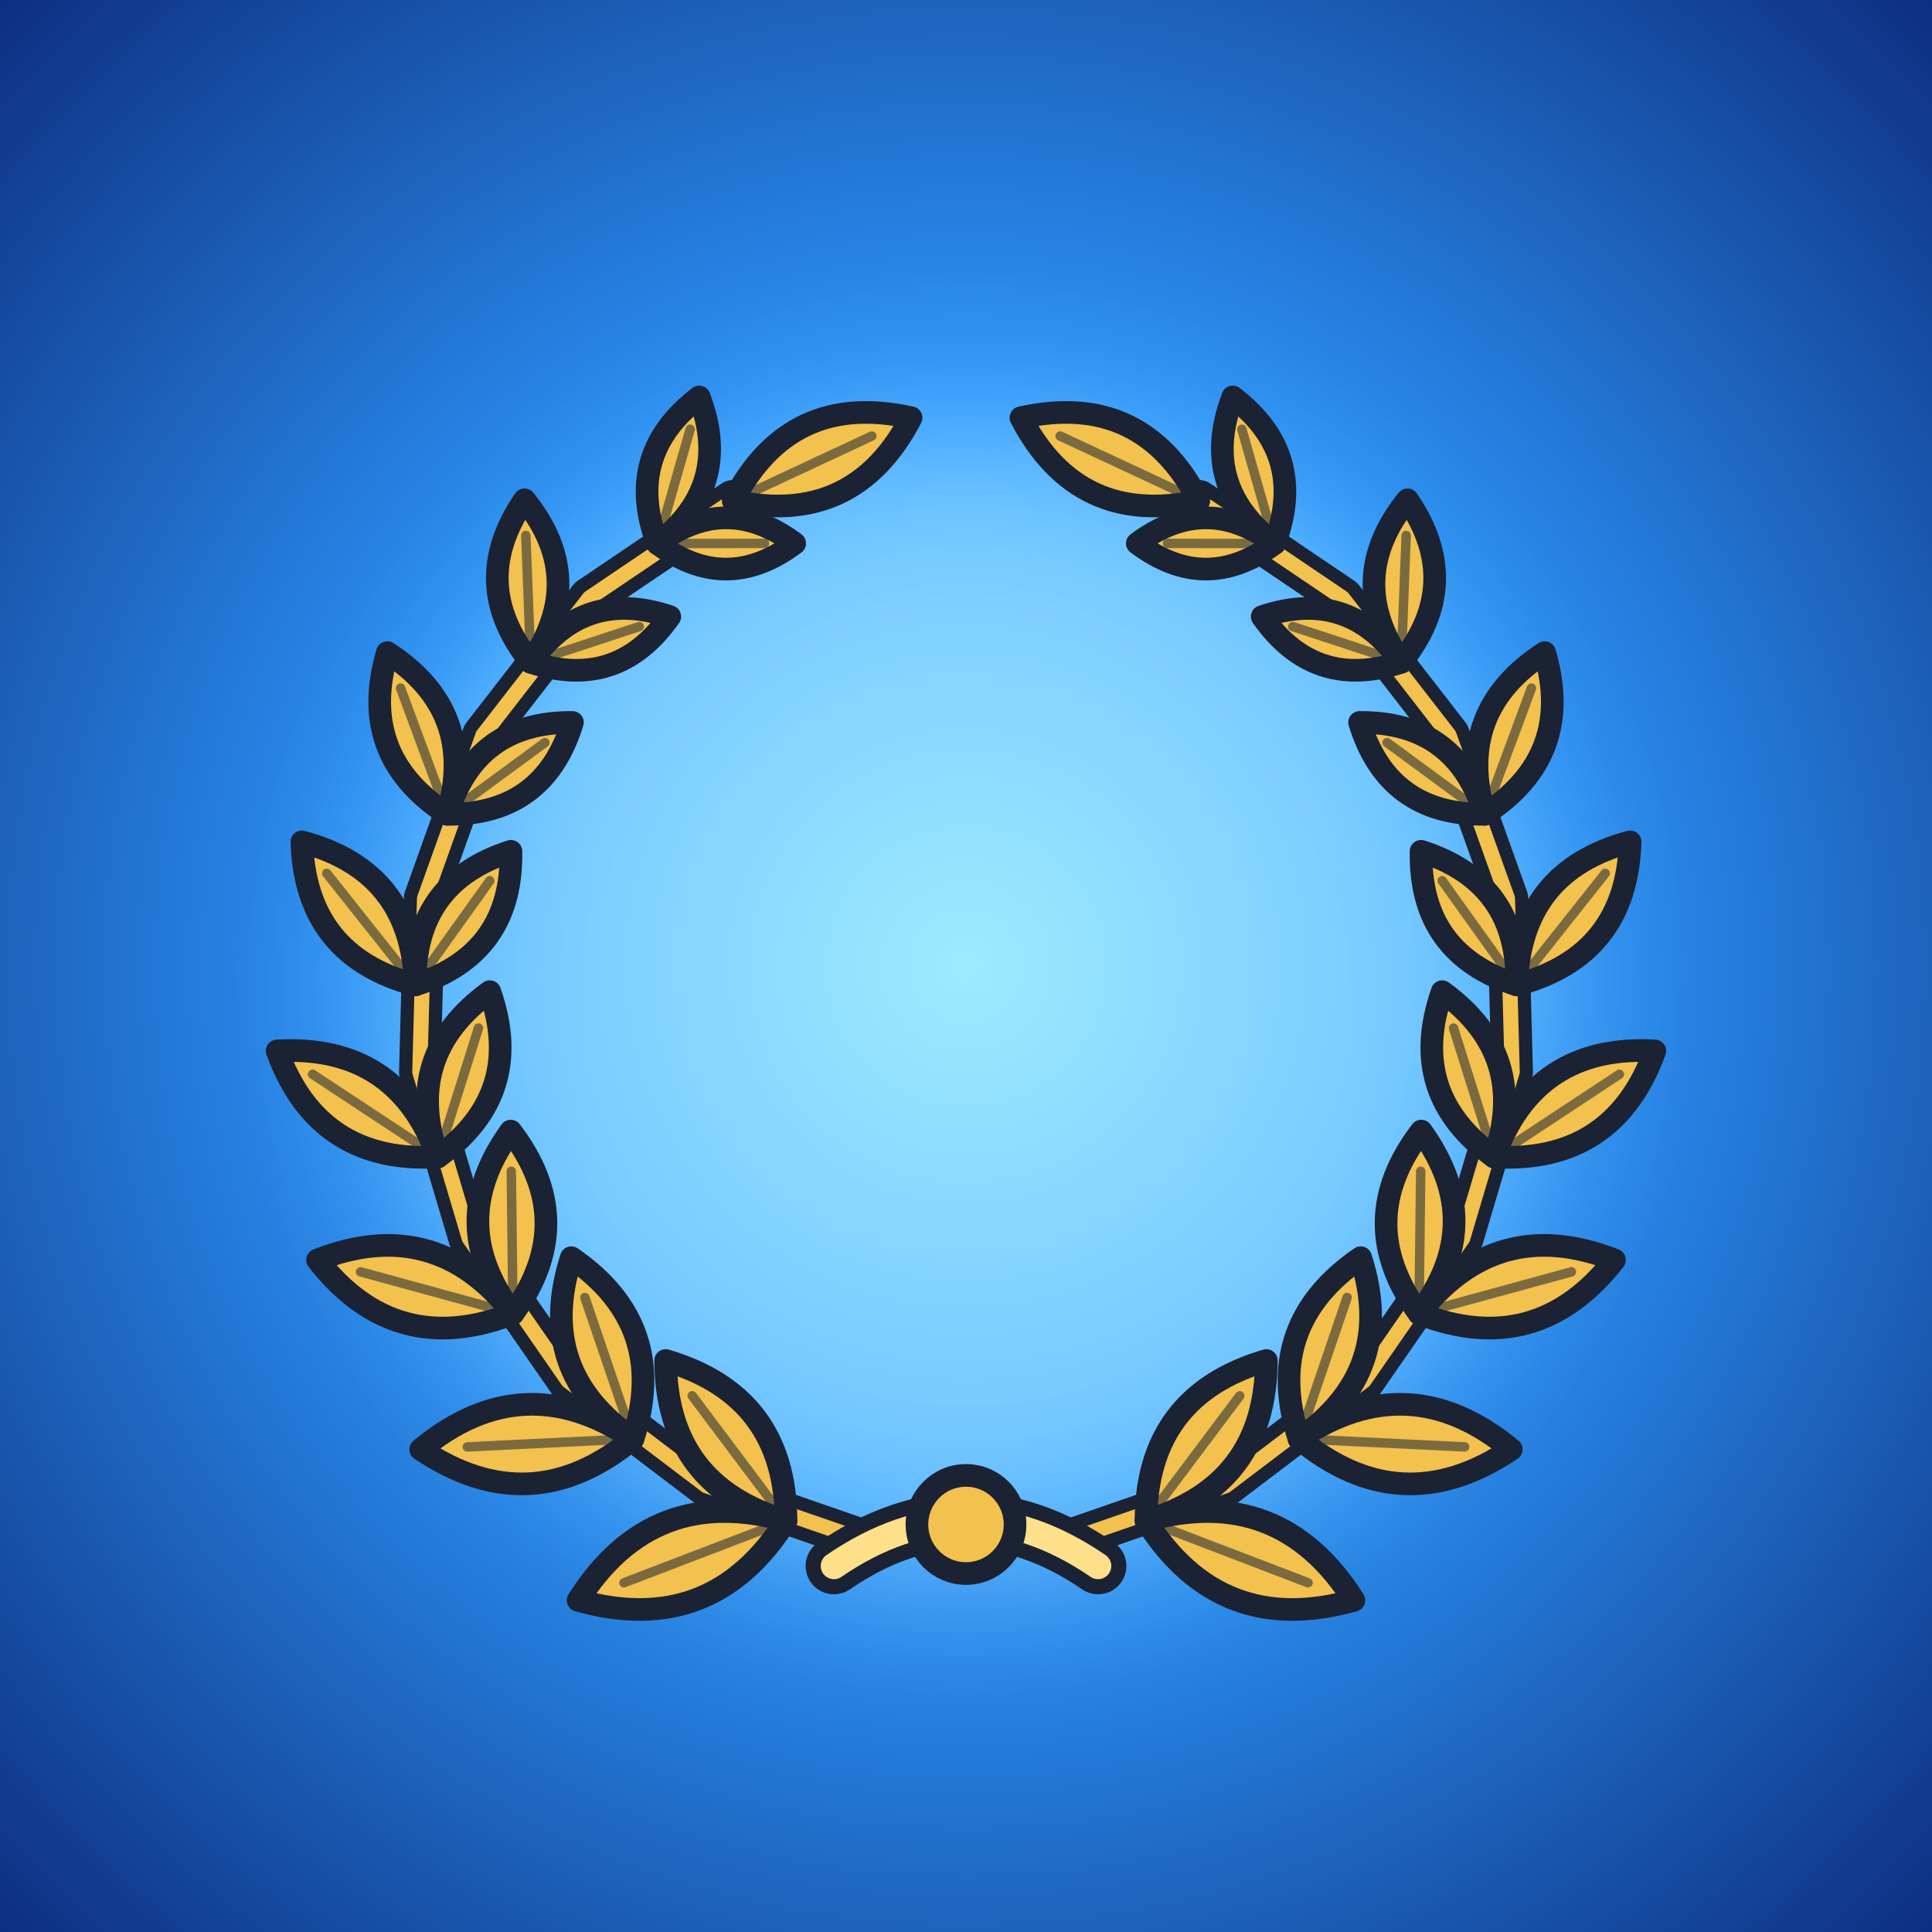
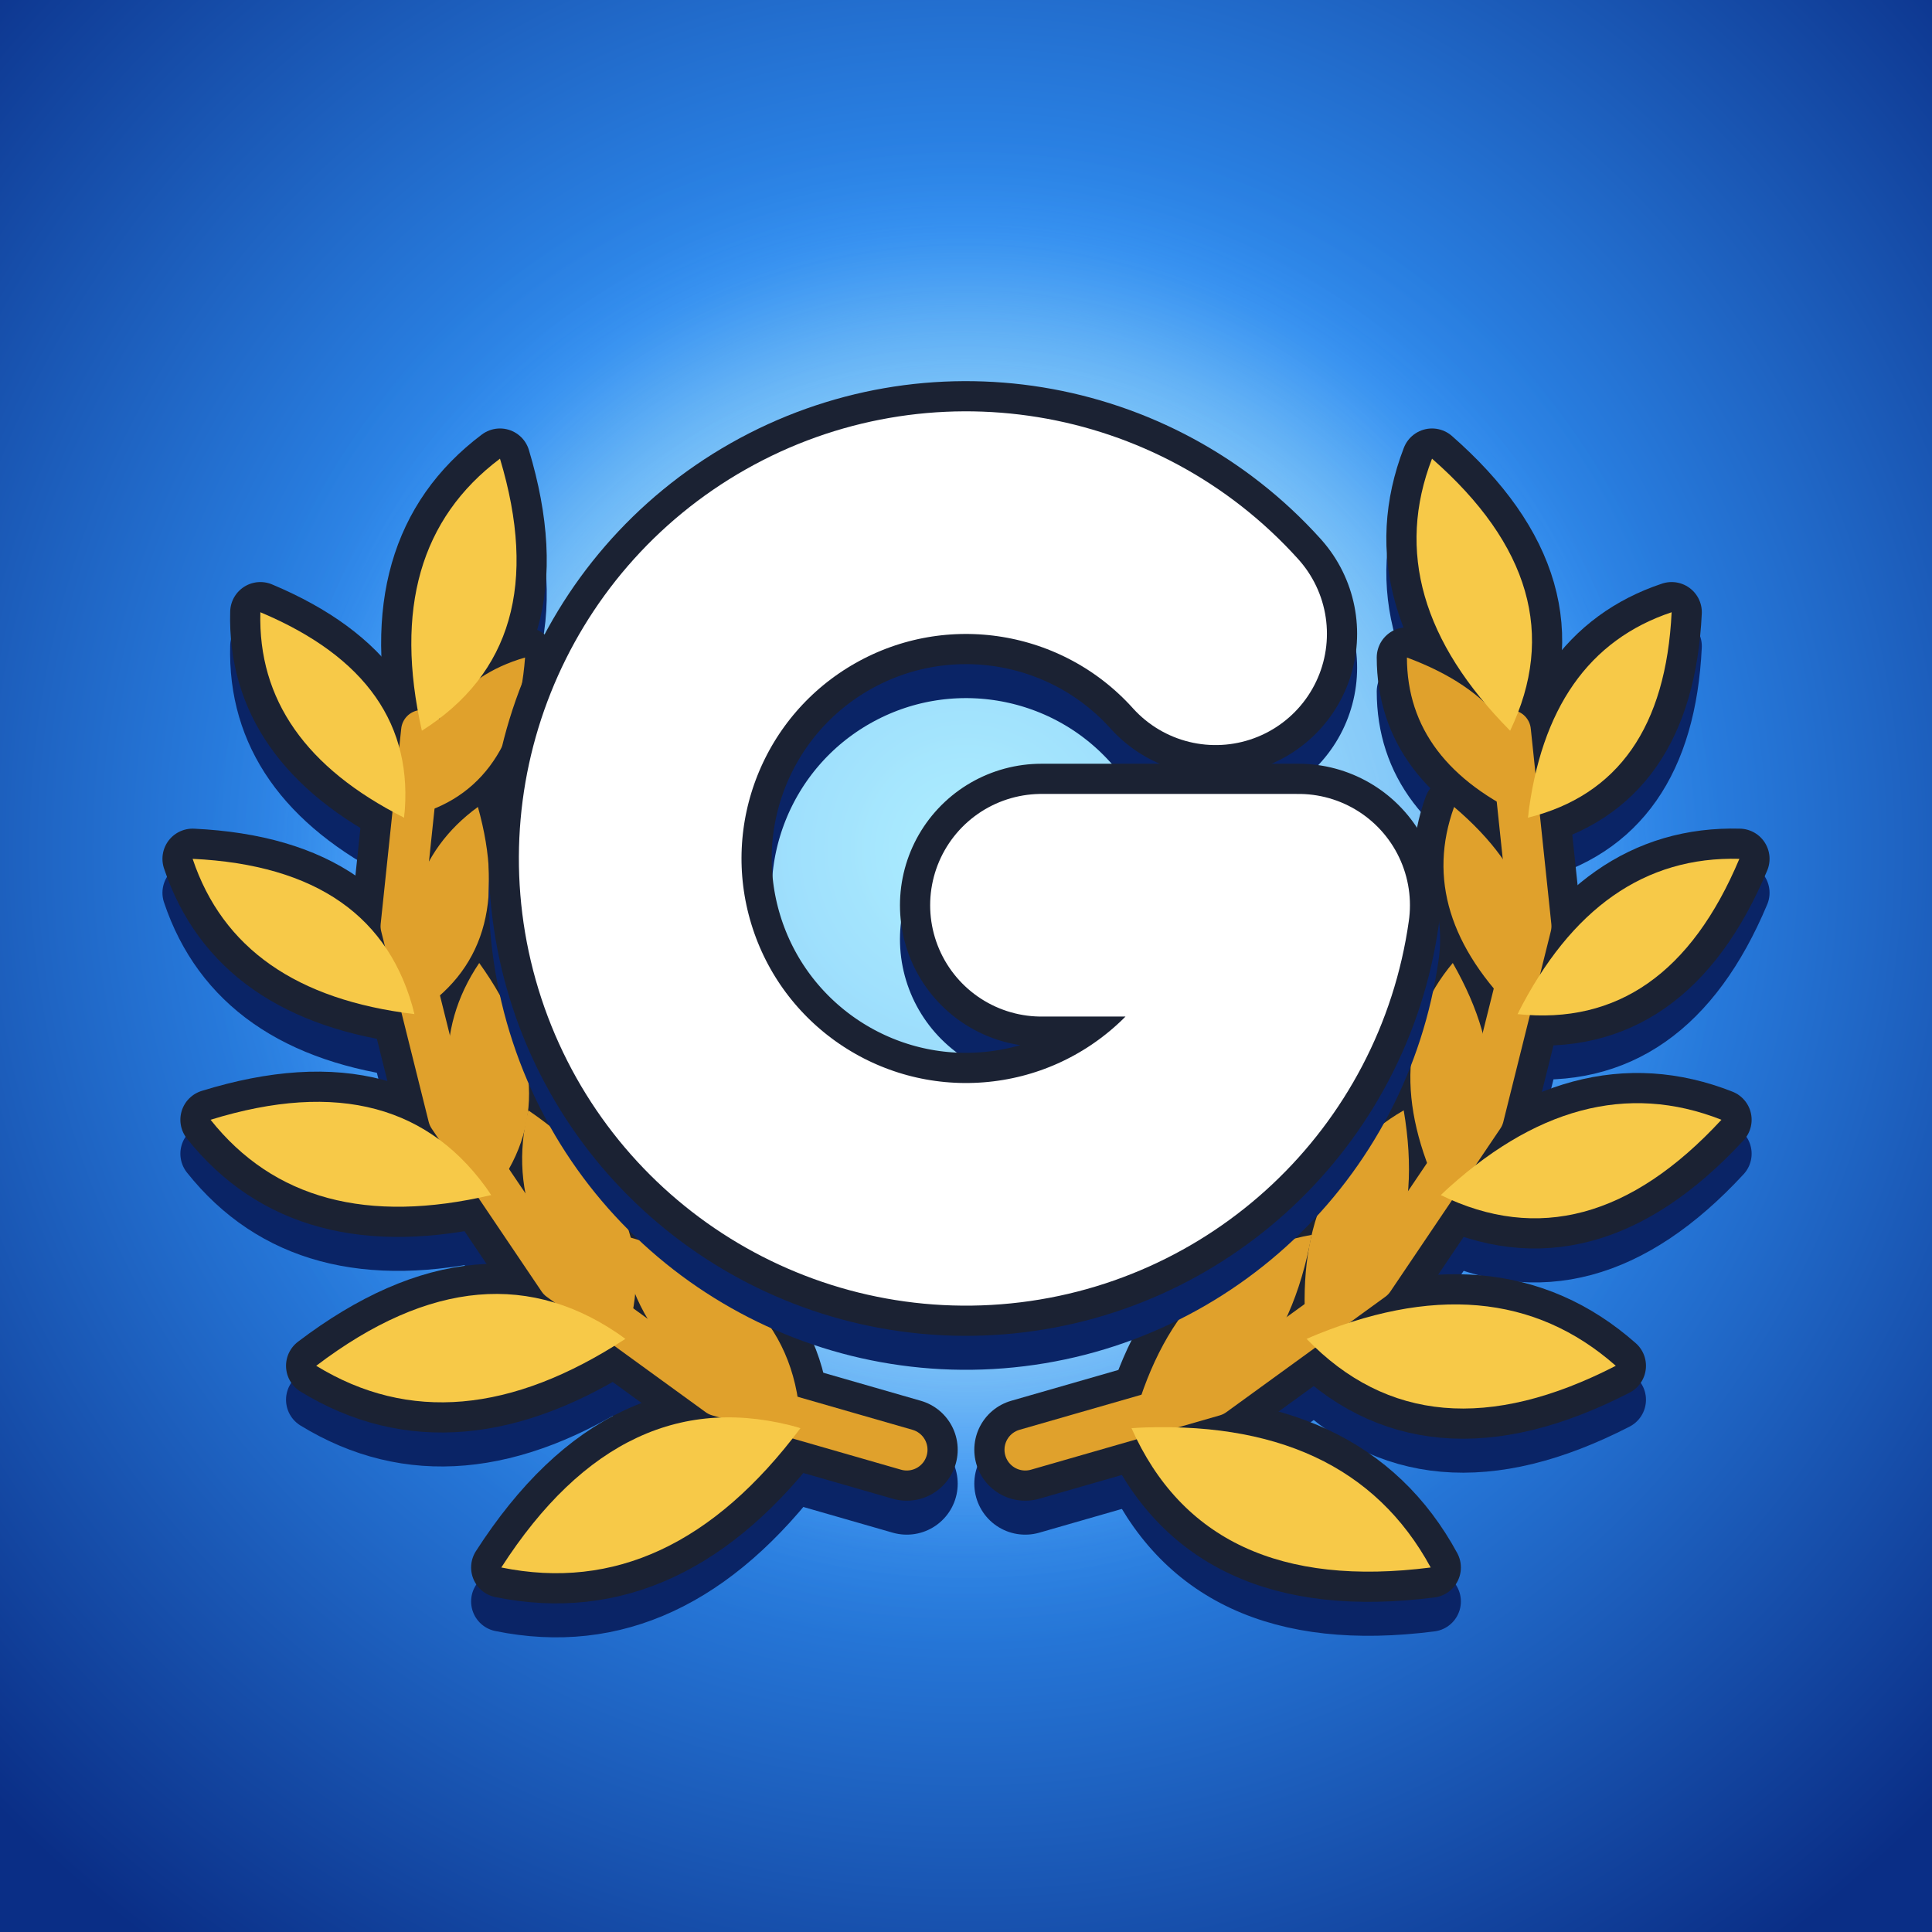
<svg xmlns="http://www.w3.org/2000/svg" viewBox="0 0 1024 1024" width="1024" height="1024">
  <defs>
-     <radialGradient id="leucht" cx="50%" cy="50%" r="72%">
-       <stop offset="0" stop-color="#7FE3FF" />
-       <stop offset=".38" stop-color="#2F9BFF" />
-       <stop offset="1" stop-color="#0B2A7A" />
+     <radialGradient id="leucht" cx="50%" cy="44%" r="70%">
+       <stop offset="0" stop-color="#8BE7FF" />
+       <stop offset=".45" stop-color="#2E8CF0" />
+       <stop offset="1" stop-color="#0A2E86" />
    </radialGradient>
    <filter id="schein" x="-50%" y="-50%" width="200%" height="200%">
-       <feGaussianBlur stdDeviation="40" />
+       <feGaussianBlur stdDeviation="46" />
    </filter>
  </defs>
  <rect width="1024" height="1024" fill="url(#leucht)" />
-   <circle cx="512" cy="530" r="300" fill="#BFF3FF" opacity=".45" filter="url(#schein)" />
-   <g>
-     <path d="M461.3 817.6 L374.4 787.5 L301.1 731.9 L248.7 656.3 L222.5 568.1 L225.0 476.2 L256.0 389.6 L312.4 316.9 L388.6 265.4" fill="none" stroke="#1B2233" stroke-width="22" stroke-linecap="round" stroke-linejoin="round" />
-     <path d="M461.3 817.6 L374.4 787.5 L301.1 731.9 L248.7 656.3 L222.5 568.1 L225.0 476.2 L256.0 389.6 L312.4 316.9 L388.6 265.4" fill="none" stroke="#F2C14E" stroke-width="8" stroke-linecap="round" stroke-linejoin="round" />
-     <path d="M416.6 806.0 Q345.8 786.0 306.4 848.2 Q377.3 868.2 416.6 806.0 Z" fill="#F2C14E" stroke="#1B2233" stroke-width="12" stroke-linejoin="round" />
-     <path d="M416.6 806.0 L330.7 838.9" stroke="#1B2233" stroke-width="5" stroke-linecap="round" opacity=".55" />
-     <path d="M416.6 806.0 Q416.4 739.7 352.8 721.1 Q353.1 787.3 416.6 806.0 Z" fill="#F2C14E" stroke="#1B2233" stroke-width="12" stroke-linejoin="round" />
-     <path d="M416.6 806.0 L366.9 739.8" stroke="#1B2233" stroke-width="5" stroke-linecap="round" opacity=".55" />
-     <path d="M335.5 762.6 Q277.2 723.4 223.0 768.2 Q281.3 807.4 335.5 762.6 Z" fill="#F2C14E" stroke="#1B2233" stroke-width="12" stroke-linejoin="round" />
-     <path d="M335.5 762.6 L247.7 766.9" stroke="#1B2233" stroke-width="5" stroke-linecap="round" opacity=".55" />
-     <path d="M335.5 762.6 Q355.0 702.4 302.8 666.6 Q283.4 726.8 335.5 762.6 Z" fill="#F2C14E" stroke="#1B2233" stroke-width="12" stroke-linejoin="round" />
-     <path d="M335.5 762.6 L310.0 687.7" stroke="#1B2233" stroke-width="5" stroke-linecap="round" opacity=".55" />
-     <path d="M271.9 696.2 Q230.7 643.4 168.3 667.8 Q209.5 720.6 271.9 696.2 Z" fill="#F2C14E" stroke="#1B2233" stroke-width="12" stroke-linejoin="round" />
-     <path d="M271.9 696.2 L191.1 674.1" stroke="#1B2233" stroke-width="5" stroke-linecap="round" opacity=".55" />
-     <path d="M271.9 696.2 Q307.4 647.4 270.7 599.5 Q235.3 648.3 271.9 696.2 Z" fill="#F2C14E" stroke="#1B2233" stroke-width="12" stroke-linejoin="round" />
-     <path d="M271.9 696.2 L271.0 620.8" stroke="#1B2233" stroke-width="5" stroke-linecap="round" opacity=".55" />
-     <path d="M232.1 613.2 Q210.5 553.4 146.9 557.0 Q168.6 616.9 232.1 613.2 Z" fill="#F2C14E" stroke="#1B2233" stroke-width="12" stroke-linejoin="round" />
-     <path d="M232.1 613.2 L165.7 569.4" stroke="#1B2233" stroke-width="5" stroke-linecap="round" opacity=".55" />
-     <path d="M232.1 613.2 Q278.6 579.7 259.6 525.6 Q213.2 559.2 232.1 613.2 Z" fill="#F2C14E" stroke="#1B2233" stroke-width="12" stroke-linejoin="round" />
-     <path d="M232.1 613.2 L253.6 544.9" stroke="#1B2233" stroke-width="5" stroke-linecap="round" opacity=".55" />
-     <path d="M220.1 522.0 Q218.3 461.7 160.0 446.2 Q161.8 506.6 220.1 522.0 Z" fill="#F2C14E" stroke="#1B2233" stroke-width="12" stroke-linejoin="round" />
-     <path d="M220.1 522.0 L173.2 462.9" stroke="#1B2233" stroke-width="5" stroke-linecap="round" opacity=".55" />
-     <path d="M220.1 522.0 Q271.8 505.5 270.8 451.2 Q219.0 467.7 220.1 522.0 Z" fill="#F2C14E" stroke="#1B2233" stroke-width="12" stroke-linejoin="round" />
-     <path d="M220.1 522.0 L259.6 466.8" stroke="#1B2233" stroke-width="5" stroke-linecap="round" opacity=".55" />
-     <path d="M237.1 431.6 Q253.2 376.9 205.3 345.9 Q189.2 400.6 237.1 431.6 Z" fill="#F2C14E" stroke="#1B2233" stroke-width="12" stroke-linejoin="round" />
-     <path d="M237.1 431.6 L212.3 364.7" stroke="#1B2233" stroke-width="5" stroke-linecap="round" opacity=".55" />
-     <path d="M237.1 431.6 Q288.4 432.0 303.4 382.9 Q252.1 382.5 237.1 431.6 Z" fill="#F2C14E" stroke="#1B2233" stroke-width="12" stroke-linejoin="round" />
-     <path d="M237.1 431.6 L288.8 393.6" stroke="#1B2233" stroke-width="5" stroke-linecap="round" opacity=".55" />
-     <path d="M281.3 351.0 Q311.8 306.7 278.0 264.9 Q247.6 309.2 281.3 351.0 Z" fill="#F2C14E" stroke="#1B2233" stroke-width="12" stroke-linejoin="round" />
-     <path d="M281.3 351.0 L278.7 283.8" stroke="#1B2233" stroke-width="5" stroke-linecap="round" opacity=".55" />
-     <path d="M281.3 351.0 Q327.2 366.3 355.0 326.8 Q309.1 311.4 281.3 351.0 Z" fill="#F2C14E" stroke="#1B2233" stroke-width="12" stroke-linejoin="round" />
-     <path d="M281.3 351.0 L338.8 332.1" stroke="#1B2233" stroke-width="5" stroke-linecap="round" opacity=".55" />
-     <path d="M348.5 288.1 Q388.5 257.5 370.6 210.4 Q330.6 241.0 348.5 288.1 Z" fill="#F2C14E" stroke="#1B2233" stroke-width="12" stroke-linejoin="round" />
-     <path d="M348.5 288.1 L365.8 227.5" stroke="#1B2233" stroke-width="5" stroke-linecap="round" opacity=".55" />
-     <path d="M348.5 288.1 Q384.9 315.2 421.2 288.0 Q384.8 260.9 348.5 288.1 Z" fill="#F2C14E" stroke="#1B2233" stroke-width="12" stroke-linejoin="round" />
-     <path d="M348.5 288.1 L405.2 288.0" stroke="#1B2233" stroke-width="5" stroke-linecap="round" opacity=".55" />
-     <path d="M388.6 265.4 Q452.6 279.6 482.9 221.4 Q418.8 207.1 388.6 265.4 Z" fill="#F2C14E" stroke="#1B2233" stroke-width="12" stroke-linejoin="round" />
-     <path d="M388.6 265.4 L462.1 231.1" stroke="#1B2233" stroke-width="5" stroke-linecap="round" opacity=".55" />
-     <path d="M562.7 817.6 L649.6 787.5 L722.9 731.9 L775.3 656.3 L801.5 568.1 L799.0 476.2 L768.0 389.6 L711.6 316.9 L635.4 265.4" fill="none" stroke="#1B2233" stroke-width="22" stroke-linecap="round" stroke-linejoin="round" />
-     <path d="M562.7 817.6 L649.6 787.5 L722.9 731.9 L775.3 656.3 L801.5 568.1 L799.0 476.2 L768.0 389.6 L711.6 316.9 L635.4 265.4" fill="none" stroke="#F2C14E" stroke-width="8" stroke-linecap="round" stroke-linejoin="round" />
-     <path d="M607.4 806.0 Q646.7 868.2 717.6 848.2 Q678.2 786.0 607.4 806.0 Z" fill="#F2C14E" stroke="#1B2233" stroke-width="12" stroke-linejoin="round" />
-     <path d="M607.4 806.0 L693.3 838.9" stroke="#1B2233" stroke-width="5" stroke-linecap="round" opacity=".55" />
-     <path d="M607.4 806.0 Q670.9 787.3 671.2 721.1 Q607.6 739.7 607.4 806.0 Z" fill="#F2C14E" stroke="#1B2233" stroke-width="12" stroke-linejoin="round" />
-     <path d="M607.4 806.0 L657.1 739.8" stroke="#1B2233" stroke-width="5" stroke-linecap="round" opacity=".55" />
-     <path d="M688.5 762.6 Q742.7 807.4 801.0 768.2 Q746.8 723.4 688.5 762.6 Z" fill="#F2C14E" stroke="#1B2233" stroke-width="12" stroke-linejoin="round" />
-     <path d="M688.5 762.6 L776.3 766.9" stroke="#1B2233" stroke-width="5" stroke-linecap="round" opacity=".55" />
-     <path d="M688.5 762.6 Q740.6 726.8 721.2 666.6 Q669.0 702.4 688.5 762.6 Z" fill="#F2C14E" stroke="#1B2233" stroke-width="12" stroke-linejoin="round" />
-     <path d="M688.5 762.6 L714.0 687.7" stroke="#1B2233" stroke-width="5" stroke-linecap="round" opacity=".55" />
-     <path d="M752.1 696.2 Q814.5 720.6 855.7 667.8 Q793.3 643.4 752.1 696.2 Z" fill="#F2C14E" stroke="#1B2233" stroke-width="12" stroke-linejoin="round" />
-     <path d="M752.1 696.2 L832.9 674.1" stroke="#1B2233" stroke-width="5" stroke-linecap="round" opacity=".55" />
-     <path d="M752.1 696.2 Q788.7 648.3 753.3 599.5 Q716.6 647.4 752.1 696.2 Z" fill="#F2C14E" stroke="#1B2233" stroke-width="12" stroke-linejoin="round" />
-     <path d="M752.1 696.2 L753.0 620.8" stroke="#1B2233" stroke-width="5" stroke-linecap="round" opacity=".55" />
-     <path d="M791.9 613.2 Q855.4 616.9 877.1 557.0 Q813.5 553.4 791.9 613.2 Z" fill="#F2C14E" stroke="#1B2233" stroke-width="12" stroke-linejoin="round" />
-     <path d="M791.9 613.2 L858.3 569.4" stroke="#1B2233" stroke-width="5" stroke-linecap="round" opacity=".55" />
-     <path d="M791.9 613.2 Q810.8 559.2 764.4 525.6 Q745.4 579.7 791.9 613.2 Z" fill="#F2C14E" stroke="#1B2233" stroke-width="12" stroke-linejoin="round" />
-     <path d="M791.9 613.2 L770.4 544.9" stroke="#1B2233" stroke-width="5" stroke-linecap="round" opacity=".55" />
-     <path d="M803.9 522.0 Q862.2 506.6 864.0 446.2 Q805.7 461.7 803.9 522.0 Z" fill="#F2C14E" stroke="#1B2233" stroke-width="12" stroke-linejoin="round" />
-     <path d="M803.9 522.0 L850.8 462.9" stroke="#1B2233" stroke-width="5" stroke-linecap="round" opacity=".55" />
-     <path d="M803.9 522.0 Q805.0 467.7 753.2 451.2 Q752.2 505.5 803.9 522.0 Z" fill="#F2C14E" stroke="#1B2233" stroke-width="12" stroke-linejoin="round" />
-     <path d="M803.9 522.0 L764.4 466.8" stroke="#1B2233" stroke-width="5" stroke-linecap="round" opacity=".55" />
-     <path d="M786.9 431.6 Q834.8 400.6 818.7 345.9 Q770.8 376.9 786.9 431.6 Z" fill="#F2C14E" stroke="#1B2233" stroke-width="12" stroke-linejoin="round" />
-     <path d="M786.9 431.6 L811.7 364.7" stroke="#1B2233" stroke-width="5" stroke-linecap="round" opacity=".55" />
-     <path d="M786.9 431.6 Q771.9 382.5 720.6 382.9 Q735.6 432.0 786.9 431.6 Z" fill="#F2C14E" stroke="#1B2233" stroke-width="12" stroke-linejoin="round" />
-     <path d="M786.9 431.6 L735.2 393.6" stroke="#1B2233" stroke-width="5" stroke-linecap="round" opacity=".55" />
-     <path d="M742.7 351.0 Q776.4 309.2 746.0 264.9 Q712.2 306.7 742.7 351.0 Z" fill="#F2C14E" stroke="#1B2233" stroke-width="12" stroke-linejoin="round" />
-     <path d="M742.7 351.0 L745.3 283.8" stroke="#1B2233" stroke-width="5" stroke-linecap="round" opacity=".55" />
-     <path d="M742.7 351.0 Q714.9 311.4 669.0 326.8 Q696.8 366.3 742.7 351.0 Z" fill="#F2C14E" stroke="#1B2233" stroke-width="12" stroke-linejoin="round" />
-     <path d="M742.7 351.0 L685.2 332.1" stroke="#1B2233" stroke-width="5" stroke-linecap="round" opacity=".55" />
-     <path d="M675.5 288.1 Q693.4 241.0 653.4 210.4 Q635.5 257.5 675.5 288.1 Z" fill="#F2C14E" stroke="#1B2233" stroke-width="12" stroke-linejoin="round" />
-     <path d="M675.5 288.1 L658.2 227.5" stroke="#1B2233" stroke-width="5" stroke-linecap="round" opacity=".55" />
-     <path d="M675.5 288.1 Q639.2 260.9 602.8 288.0 Q639.1 315.2 675.5 288.1 Z" fill="#F2C14E" stroke="#1B2233" stroke-width="12" stroke-linejoin="round" />
-     <path d="M675.5 288.1 L618.8 288.0" stroke="#1B2233" stroke-width="5" stroke-linecap="round" opacity=".55" />
-     <path d="M635.4 265.4 Q605.2 207.1 541.1 221.4 Q571.4 279.6 635.4 265.4 Z" fill="#F2C14E" stroke="#1B2233" stroke-width="12" stroke-linejoin="round" />
-     <path d="M635.4 265.4 L561.9 231.1" stroke="#1B2233" stroke-width="5" stroke-linecap="round" opacity=".55" />
-     <path d="M442 830 Q512 782 582 830" fill="none" stroke="#1B2233" stroke-width="30" stroke-linecap="round" />
-     <path d="M442 830 Q512 782 582 830" fill="none" stroke="#FFE08A" stroke-width="14" stroke-linecap="round" />
-     <circle cx="512" cy="808" r="26" fill="#F2C14E" stroke="#1B2233" stroke-width="12" />
+   <circle cx="512" cy="470" r="300" fill="#D6F7FF" opacity=".45" filter="url(#schein)" />
+   <g transform="translate(0 18)">
+     <path d="M480.6 768.4 L380.5 739.6 L296.2 678.4 L237.9 592.0 L212.7 490.9 L223.6 387.3" fill="none" stroke="#0A2466" stroke-width="54" stroke-linecap="round" stroke-linejoin="round" />
+     <path d="M424.3 756.9 Q330.6 730.0 265.7 830.8 Q355.3 849.1 424.3 756.9Z" fill="#0A2466" stroke="#0A2466" stroke-width="32" stroke-linejoin="round" />
+     <path d="M424.3 756.9 Q422.2 678.4 328.8 654.5 Q336.6 727.6 424.3 756.9Z" fill="#0A2466" stroke="#0A2466" stroke-width="32" stroke-linejoin="round" />
+     <path d="M331.5 709.6 Q257.4 655.7 167.6 723.9 Q240.9 768.8 331.5 709.6Z" fill="#0A2466" stroke="#0A2466" stroke-width="32" stroke-linejoin="round" />
+     <path d="M331.5 709.6 Q354.9 639.6 280.0 588.5 Q263.4 655.6 331.5 709.6Z" fill="#0A2466" stroke="#0A2466" stroke-width="32" stroke-linejoin="round" />
+     <path d="M260.4 633.4 Q212.5 562.3 111.6 593.5 Q161.7 656.5 260.4 633.4Z" fill="#0A2466" stroke="#0A2466" stroke-width="32" stroke-linejoin="round" />
+     <path d="M260.4 633.4 Q303.4 579.3 254.0 510.4 Q217.8 564.1 260.4 633.4Z" fill="#0A2466" stroke="#0A2466" stroke-width="32" stroke-linejoin="round" />
+     <path d="M219.7 537.5 Q200.4 459.9 102.1 455.2 Q125.9 526.3 219.7 537.5Z" fill="#0A2466" stroke="#0A2466" stroke-width="32" stroke-linejoin="round" />
+     <path d="M219.7 537.5 Q274.6 503.8 253.3 427.7 Q204.5 463.2 219.7 537.5Z" fill="#0A2466" stroke="#0A2466" stroke-width="32" stroke-linejoin="round" />
+     <path d="M214.2 433.4 Q222.0 359.8 138.0 324.5 Q136.1 394.0 214.2 433.4Z" fill="#0A2466" stroke="#0A2466" stroke-width="32" stroke-linejoin="round" />
+     <path d="M214.2 433.4 Q272.7 421.5 278.3 348.5 Q224.5 363.9 214.2 433.4Z" fill="#0A2466" stroke="#0A2466" stroke-width="32" stroke-linejoin="round" />
+     <path d="M223.6 387.3 Q294.8 342.2 265.0 243.1 Q201.8 290.6 223.6 387.3Z" fill="#0A2466" stroke="#0A2466" stroke-width="32" stroke-linejoin="round" />
+     <path d="M543.4 768.4 L643.5 739.6 L727.8 678.4 L786.1 592.0 L811.3 490.9 L800.4 387.3" fill="none" stroke="#0A2466" stroke-width="54" stroke-linecap="round" stroke-linejoin="round" />
+     <path d="M599.7 756.9 Q639.3 846.0 758.3 830.8 Q714.7 750.5 599.7 756.9Z" fill="#0A2466" stroke="#0A2466" stroke-width="32" stroke-linejoin="round" />
+     <path d="M599.7 756.9 Q677.8 749.4 695.2 654.5 Q622.8 667.4 599.7 756.9Z" fill="#0A2466" stroke="#0A2466" stroke-width="32" stroke-linejoin="round" />
+     <path d="M692.5 709.6 Q756.1 775.5 856.4 723.9 Q792.0 667.0 692.5 709.6Z" fill="#0A2466" stroke="#0A2466" stroke-width="32" stroke-linejoin="round" />
+     <path d="M692.5 709.6 Q759.1 677.8 744.0 588.5 Q684.1 623.1 692.5 709.6Z" fill="#0A2466" stroke="#0A2466" stroke-width="32" stroke-linejoin="round" />
+     <path d="M763.6 633.4 Q840.7 671.1 912.4 593.5 Q837.5 564.0 763.6 633.4Z" fill="#0A2466" stroke="#0A2466" stroke-width="32" stroke-linejoin="round" />
+     <path d="M763.6 633.4 Q812.0 584.1 770.0 510.4 Q728.5 560.0 763.6 633.4Z" fill="#0A2466" stroke="#0A2466" stroke-width="32" stroke-linejoin="round" />
+     <path d="M804.3 537.5 Q883.8 545.9 921.9 455.2 Q846.9 453.2 804.3 537.5Z" fill="#0A2466" stroke="#0A2466" stroke-width="32" stroke-linejoin="round" />
+     <path d="M804.3 537.5 Q831.0 478.9 770.7 427.7 Q750.2 484.4 804.3 537.5Z" fill="#0A2466" stroke="#0A2466" stroke-width="32" stroke-linejoin="round" />
+     <path d="M809.8 433.4 Q881.6 415.6 886.0 324.5 Q820.1 346.5 809.8 433.4Z" fill="#0A2466" stroke="#0A2466" stroke-width="32" stroke-linejoin="round" />
+     <path d="M809.8 433.4 Q814.4 374.0 745.7 348.5 Q745.8 404.4 809.8 433.4Z" fill="#0A2466" stroke="#0A2466" stroke-width="32" stroke-linejoin="round" />
+     <path d="M800.4 387.3 Q836.8 311.3 759.0 243.1 Q730.6 316.8 800.4 387.3Z" fill="#0A2466" stroke="#0A2466" stroke-width="32" stroke-linejoin="round" />
  </g>
+   <g transform="translate(0 0)">
+     <path d="M480.6 768.4 L380.5 739.6 L296.2 678.4 L237.9 592.0 L212.7 490.9 L223.6 387.3" fill="none" stroke="#1B2233" stroke-width="54" stroke-linecap="round" stroke-linejoin="round" />
+     <path d="M424.3 756.9 Q330.6 730.0 265.7 830.8 Q355.3 849.1 424.3 756.9Z" fill="#F7C948" stroke="#1B2233" stroke-width="32" stroke-linejoin="round" />
+     <path d="M424.3 756.9 Q422.2 678.4 328.8 654.5 Q336.6 727.6 424.3 756.9Z" fill="#E0A12C" stroke="#1B2233" stroke-width="32" stroke-linejoin="round" />
+     <path d="M331.5 709.6 Q257.4 655.7 167.6 723.9 Q240.9 768.8 331.5 709.6Z" fill="#F7C948" stroke="#1B2233" stroke-width="32" stroke-linejoin="round" />
+     <path d="M331.5 709.6 Q354.9 639.6 280.0 588.5 Q263.4 655.6 331.5 709.6Z" fill="#E0A12C" stroke="#1B2233" stroke-width="32" stroke-linejoin="round" />
+     <path d="M260.4 633.4 Q212.5 562.3 111.6 593.5 Q161.7 656.5 260.4 633.4Z" fill="#F7C948" stroke="#1B2233" stroke-width="32" stroke-linejoin="round" />
+     <path d="M260.4 633.4 Q303.4 579.3 254.0 510.4 Q217.8 564.1 260.4 633.4Z" fill="#E0A12C" stroke="#1B2233" stroke-width="32" stroke-linejoin="round" />
+     <path d="M219.7 537.5 Q200.4 459.9 102.1 455.2 Q125.9 526.3 219.7 537.5Z" fill="#F7C948" stroke="#1B2233" stroke-width="32" stroke-linejoin="round" />
+     <path d="M219.7 537.5 Q274.6 503.8 253.3 427.7 Q204.5 463.2 219.7 537.5Z" fill="#E0A12C" stroke="#1B2233" stroke-width="32" stroke-linejoin="round" />
+     <path d="M214.2 433.4 Q222.0 359.8 138.0 324.5 Q136.1 394.0 214.2 433.4Z" fill="#F7C948" stroke="#1B2233" stroke-width="32" stroke-linejoin="round" />
+     <path d="M214.2 433.4 Q272.7 421.5 278.3 348.5 Q224.5 363.9 214.2 433.4Z" fill="#E0A12C" stroke="#1B2233" stroke-width="32" stroke-linejoin="round" />
+     <path d="M223.6 387.3 Q294.8 342.2 265.0 243.1 Q201.8 290.6 223.6 387.3Z" fill="#F7C948" stroke="#1B2233" stroke-width="32" stroke-linejoin="round" />
+     <path d="M543.4 768.4 L643.5 739.6 L727.8 678.4 L786.1 592.0 L811.3 490.9 L800.4 387.3" fill="none" stroke="#1B2233" stroke-width="54" stroke-linecap="round" stroke-linejoin="round" />
+     <path d="M599.7 756.9 Q639.3 846.0 758.3 830.8 Q714.7 750.5 599.7 756.9Z" fill="#F7C948" stroke="#1B2233" stroke-width="32" stroke-linejoin="round" />
+     <path d="M599.7 756.9 Q677.8 749.4 695.2 654.5 Q622.8 667.4 599.7 756.9Z" fill="#E0A12C" stroke="#1B2233" stroke-width="32" stroke-linejoin="round" />
+     <path d="M692.5 709.6 Q756.1 775.5 856.4 723.9 Q792.0 667.0 692.5 709.6Z" fill="#F7C948" stroke="#1B2233" stroke-width="32" stroke-linejoin="round" />
+     <path d="M692.5 709.6 Q759.1 677.8 744.0 588.5 Q684.1 623.1 692.5 709.6Z" fill="#E0A12C" stroke="#1B2233" stroke-width="32" stroke-linejoin="round" />
+     <path d="M763.6 633.4 Q840.7 671.1 912.4 593.5 Q837.5 564.0 763.6 633.4Z" fill="#F7C948" stroke="#1B2233" stroke-width="32" stroke-linejoin="round" />
+     <path d="M763.6 633.4 Q812.0 584.1 770.0 510.4 Q728.5 560.0 763.6 633.4Z" fill="#E0A12C" stroke="#1B2233" stroke-width="32" stroke-linejoin="round" />
+     <path d="M804.3 537.5 Q883.8 545.9 921.9 455.2 Q846.9 453.2 804.3 537.5Z" fill="#F7C948" stroke="#1B2233" stroke-width="32" stroke-linejoin="round" />
+     <path d="M804.3 537.5 Q831.0 478.9 770.7 427.7 Q750.2 484.4 804.3 537.5Z" fill="#E0A12C" stroke="#1B2233" stroke-width="32" stroke-linejoin="round" />
+     <path d="M809.8 433.4 Q881.6 415.6 886.0 324.5 Q820.1 346.5 809.8 433.4Z" fill="#F7C948" stroke="#1B2233" stroke-width="32" stroke-linejoin="round" />
+     <path d="M809.8 433.4 Q814.4 374.0 745.7 348.5 Q745.8 404.4 809.8 433.4Z" fill="#E0A12C" stroke="#1B2233" stroke-width="32" stroke-linejoin="round" />
+     <path d="M800.4 387.3 Q836.8 311.3 759.0 243.1 Q730.6 316.8 800.4 387.3Z" fill="#F7C948" stroke="#1B2233" stroke-width="32" stroke-linejoin="round" />
+   </g>
+   <g transform="translate(0 0)">
+     <path d="M480.6 768.4 L380.5 739.6 L296.2 678.4 L237.9 592.0 L212.7 490.9 L223.6 387.3" fill="none" stroke="#E0A12C" stroke-width="22" stroke-linecap="round" stroke-linejoin="round" />
+     <path d="M424.3 756.9 Q330.6 730.0 265.7 830.8 Q355.3 849.1 424.3 756.9Z" fill="#F7C948" stroke="#1B2233" stroke-width="0" stroke-linejoin="round" />
+     <path d="M424.3 756.9 Q422.2 678.4 328.8 654.5 Q336.6 727.6 424.3 756.9Z" fill="#E0A12C" stroke="#1B2233" stroke-width="0" stroke-linejoin="round" />
+     <path d="M331.5 709.6 Q257.4 655.7 167.6 723.9 Q240.9 768.8 331.5 709.6Z" fill="#F7C948" stroke="#1B2233" stroke-width="0" stroke-linejoin="round" />
+     <path d="M331.5 709.6 Q354.9 639.6 280.0 588.5 Q263.4 655.6 331.5 709.6Z" fill="#E0A12C" stroke="#1B2233" stroke-width="0" stroke-linejoin="round" />
+     <path d="M260.4 633.4 Q212.5 562.3 111.6 593.5 Q161.7 656.5 260.4 633.4Z" fill="#F7C948" stroke="#1B2233" stroke-width="0" stroke-linejoin="round" />
+     <path d="M260.4 633.4 Q303.4 579.3 254.0 510.4 Q217.8 564.1 260.4 633.4Z" fill="#E0A12C" stroke="#1B2233" stroke-width="0" stroke-linejoin="round" />
+     <path d="M219.7 537.5 Q200.4 459.9 102.1 455.2 Q125.9 526.3 219.7 537.5Z" fill="#F7C948" stroke="#1B2233" stroke-width="0" stroke-linejoin="round" />
+     <path d="M219.7 537.5 Q274.6 503.8 253.3 427.7 Q204.5 463.2 219.7 537.5Z" fill="#E0A12C" stroke="#1B2233" stroke-width="0" stroke-linejoin="round" />
+     <path d="M214.2 433.4 Q222.0 359.8 138.0 324.5 Q136.1 394.0 214.2 433.4Z" fill="#F7C948" stroke="#1B2233" stroke-width="0" stroke-linejoin="round" />
+     <path d="M214.2 433.4 Q272.7 421.5 278.3 348.5 Q224.5 363.9 214.2 433.4Z" fill="#E0A12C" stroke="#1B2233" stroke-width="0" stroke-linejoin="round" />
+     <path d="M223.6 387.3 Q294.8 342.2 265.0 243.1 Q201.8 290.6 223.6 387.3Z" fill="#F7C948" stroke="#1B2233" stroke-width="0" stroke-linejoin="round" />
+     <path d="M543.4 768.4 L643.5 739.6 L727.8 678.4 L786.1 592.0 L811.3 490.9 L800.4 387.3" fill="none" stroke="#E0A12C" stroke-width="22" stroke-linecap="round" stroke-linejoin="round" />
+     <path d="M599.7 756.9 Q639.3 846.0 758.3 830.8 Q714.7 750.5 599.7 756.9Z" fill="#F7C948" stroke="#1B2233" stroke-width="0" stroke-linejoin="round" />
+     <path d="M599.7 756.9 Q677.8 749.4 695.2 654.5 Q622.8 667.4 599.7 756.9Z" fill="#E0A12C" stroke="#1B2233" stroke-width="0" stroke-linejoin="round" />
+     <path d="M692.5 709.6 Q756.1 775.5 856.4 723.9 Q792.0 667.0 692.5 709.6Z" fill="#F7C948" stroke="#1B2233" stroke-width="0" stroke-linejoin="round" />
+     <path d="M692.5 709.6 Q759.1 677.8 744.0 588.5 Q684.1 623.1 692.5 709.6Z" fill="#E0A12C" stroke="#1B2233" stroke-width="0" stroke-linejoin="round" />
+     <path d="M763.6 633.4 Q840.7 671.1 912.4 593.5 Q837.5 564.0 763.6 633.4Z" fill="#F7C948" stroke="#1B2233" stroke-width="0" stroke-linejoin="round" />
+     <path d="M763.6 633.4 Q812.0 584.1 770.0 510.4 Q728.5 560.0 763.6 633.4Z" fill="#E0A12C" stroke="#1B2233" stroke-width="0" stroke-linejoin="round" />
+     <path d="M804.3 537.5 Q883.8 545.9 921.9 455.2 Q846.9 453.2 804.3 537.5Z" fill="#F7C948" stroke="#1B2233" stroke-width="0" stroke-linejoin="round" />
+     <path d="M804.3 537.5 Q831.0 478.9 770.7 427.7 Q750.2 484.4 804.3 537.5Z" fill="#E0A12C" stroke="#1B2233" stroke-width="0" stroke-linejoin="round" />
+     <path d="M809.8 433.4 Q881.6 415.6 886.0 324.5 Q820.1 346.5 809.8 433.4Z" fill="#F7C948" stroke="#1B2233" stroke-width="0" stroke-linejoin="round" />
+     <path d="M809.8 433.4 Q814.4 374.0 745.7 348.5 Q745.8 404.4 809.8 433.4Z" fill="#E0A12C" stroke="#1B2233" stroke-width="0" stroke-linejoin="round" />
+     <path d="M800.4 387.3 Q836.8 311.3 759.0 243.1 Q730.6 316.8 800.4 387.3Z" fill="#F7C948" stroke="#1B2233" stroke-width="0" stroke-linejoin="round" />
+   </g>
+   <path d="M644.3 335.9 A178 178 0 1 0 688.3 479.8 L552.0 479.8" transform="translate(0 18)" fill="none" stroke="#0A2466" stroke-width="150" stroke-linecap="round" stroke-linejoin="round" />
+   <path d="M644.3 335.9 A178 178 0 1 0 688.3 479.8 L552.0 479.8" transform="translate(0 0)" fill="none" stroke="#1B2233" stroke-width="150" stroke-linecap="round" stroke-linejoin="round" />
+   <path d="M644.3 335.9 A178 178 0 1 0 688.3 479.8 L552.0 479.8" transform="translate(0 0)" fill="none" stroke="#FFFFFF" stroke-width="118" stroke-linecap="round" stroke-linejoin="round" />
+   <path d="M644.3 335.9 A178 178 0 1 0 688.3 479.8 L552.0 479.8" fill="none" stroke="#DDF3FF" stroke-width="26" stroke-linecap="round" stroke-linejoin="round" transform="translate(-14 22) scale(1.0)" opacity="0" />
</svg>
